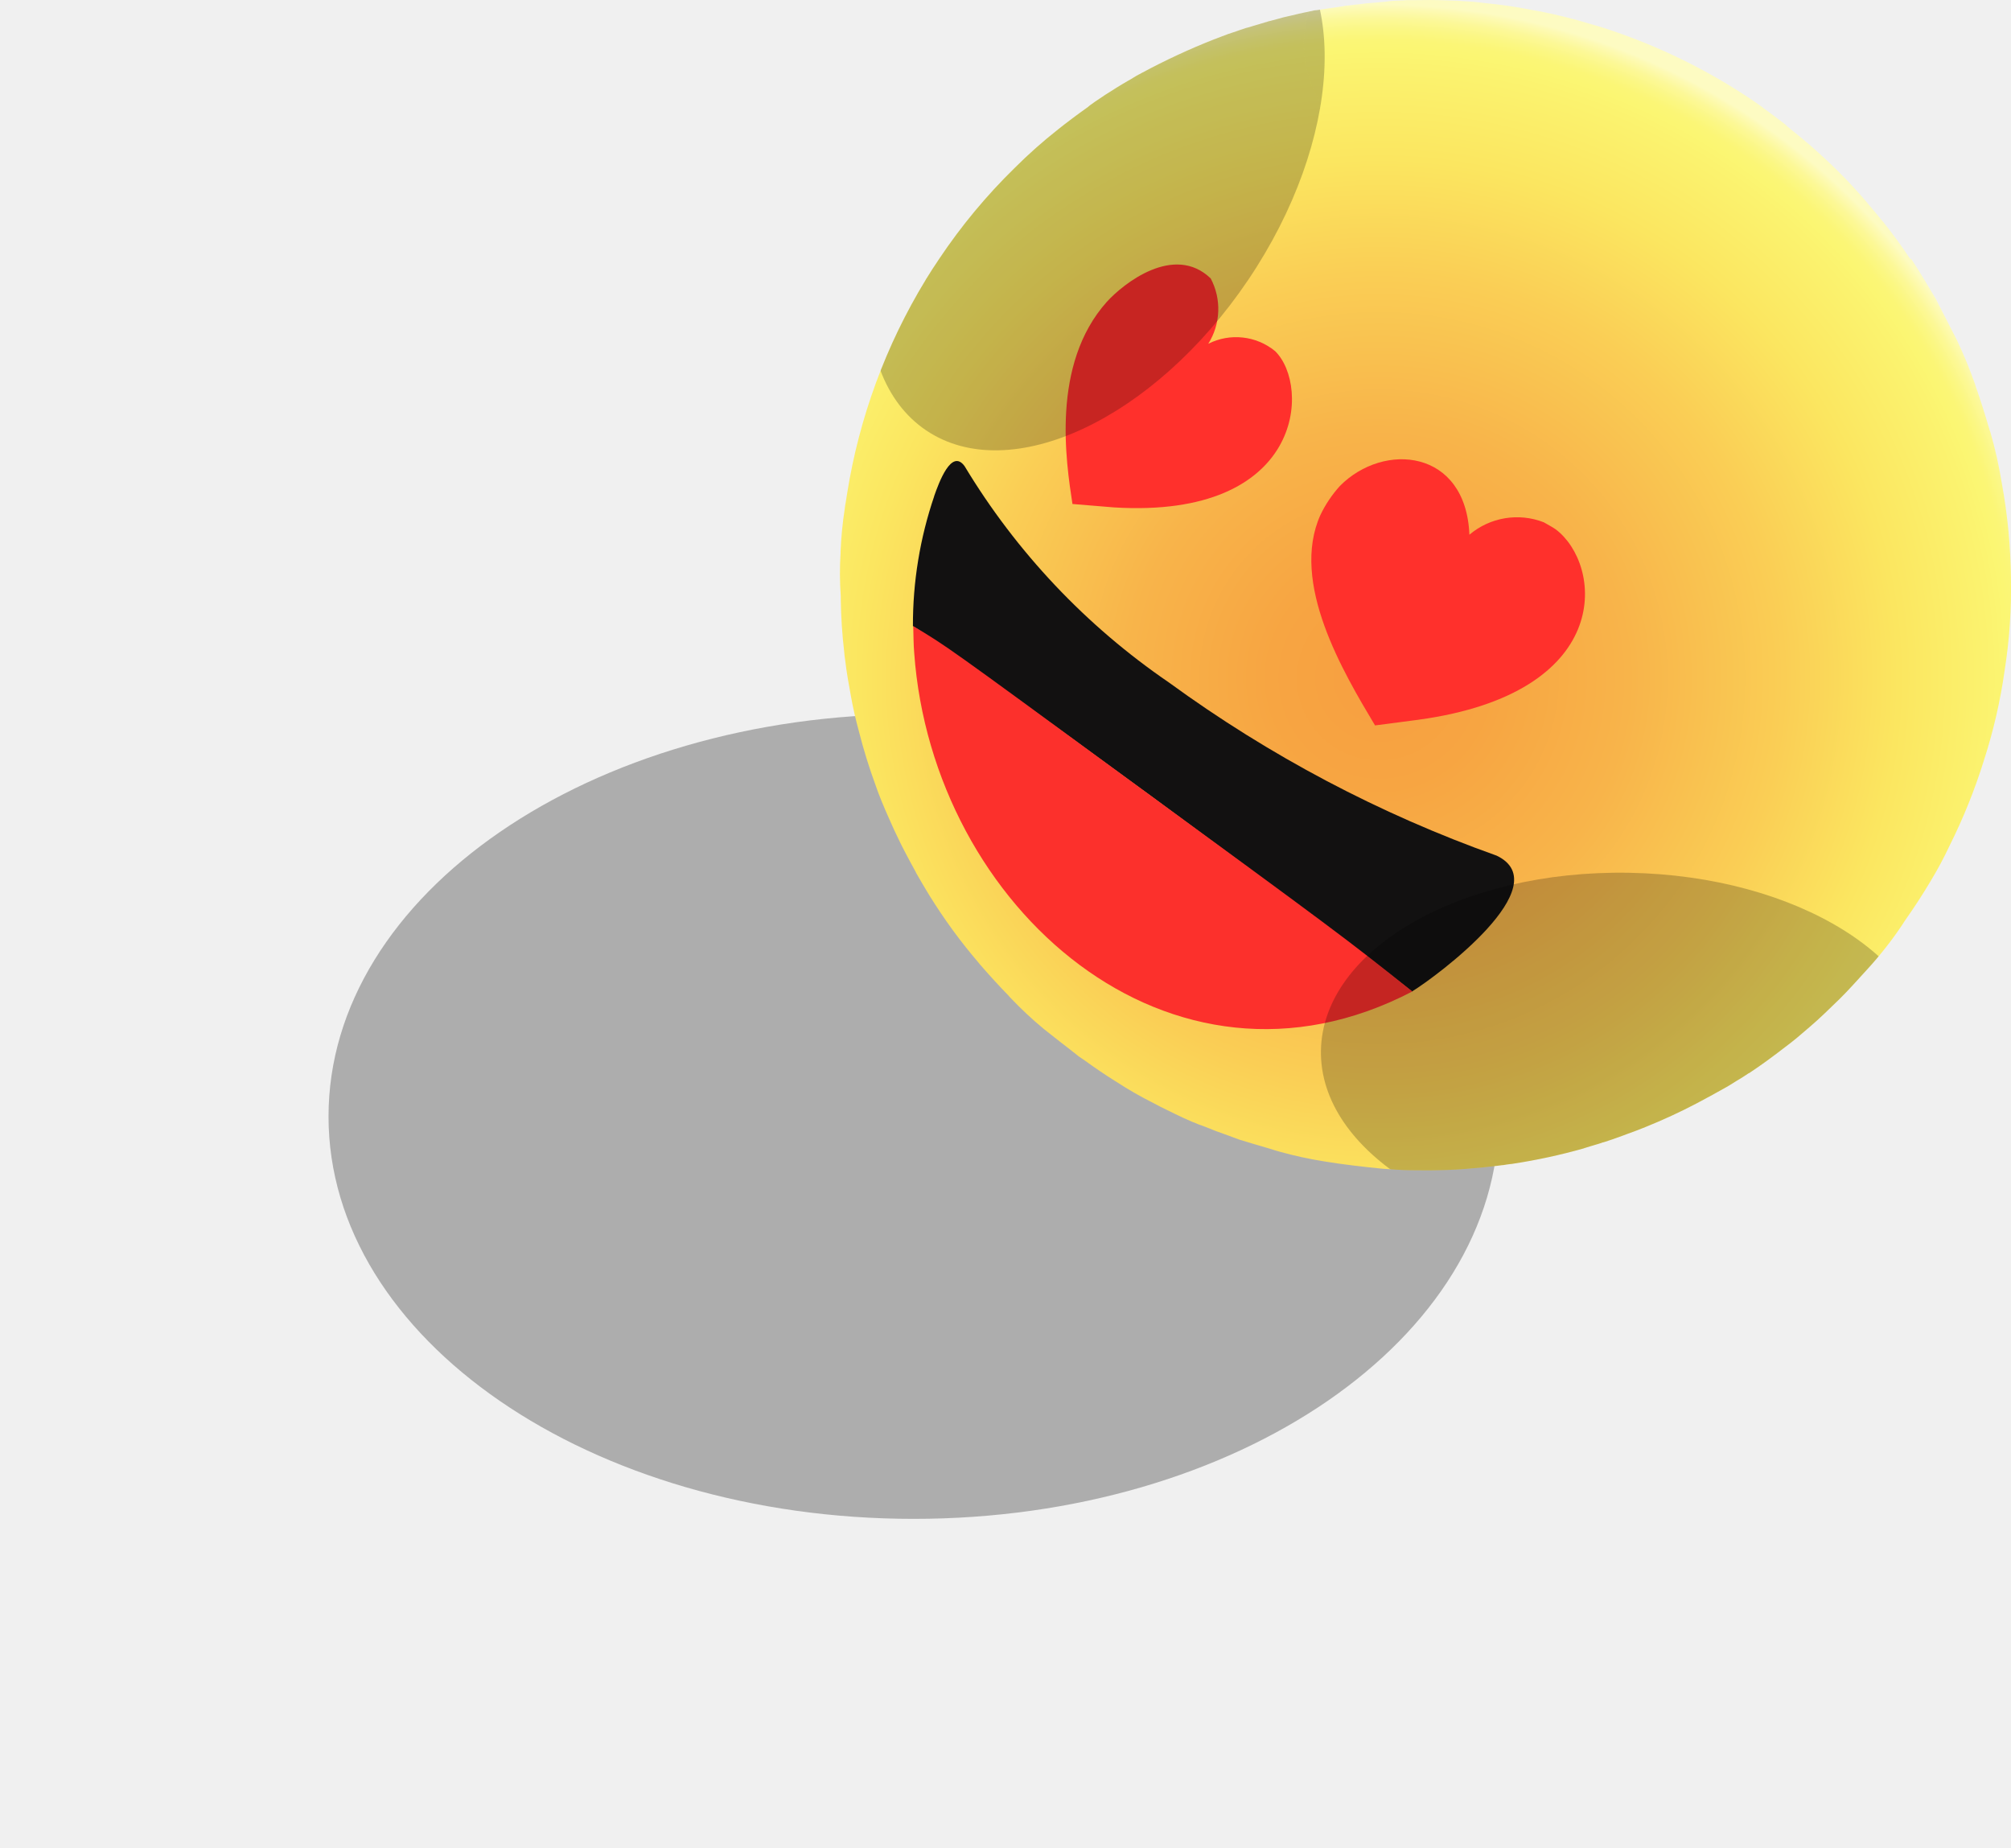
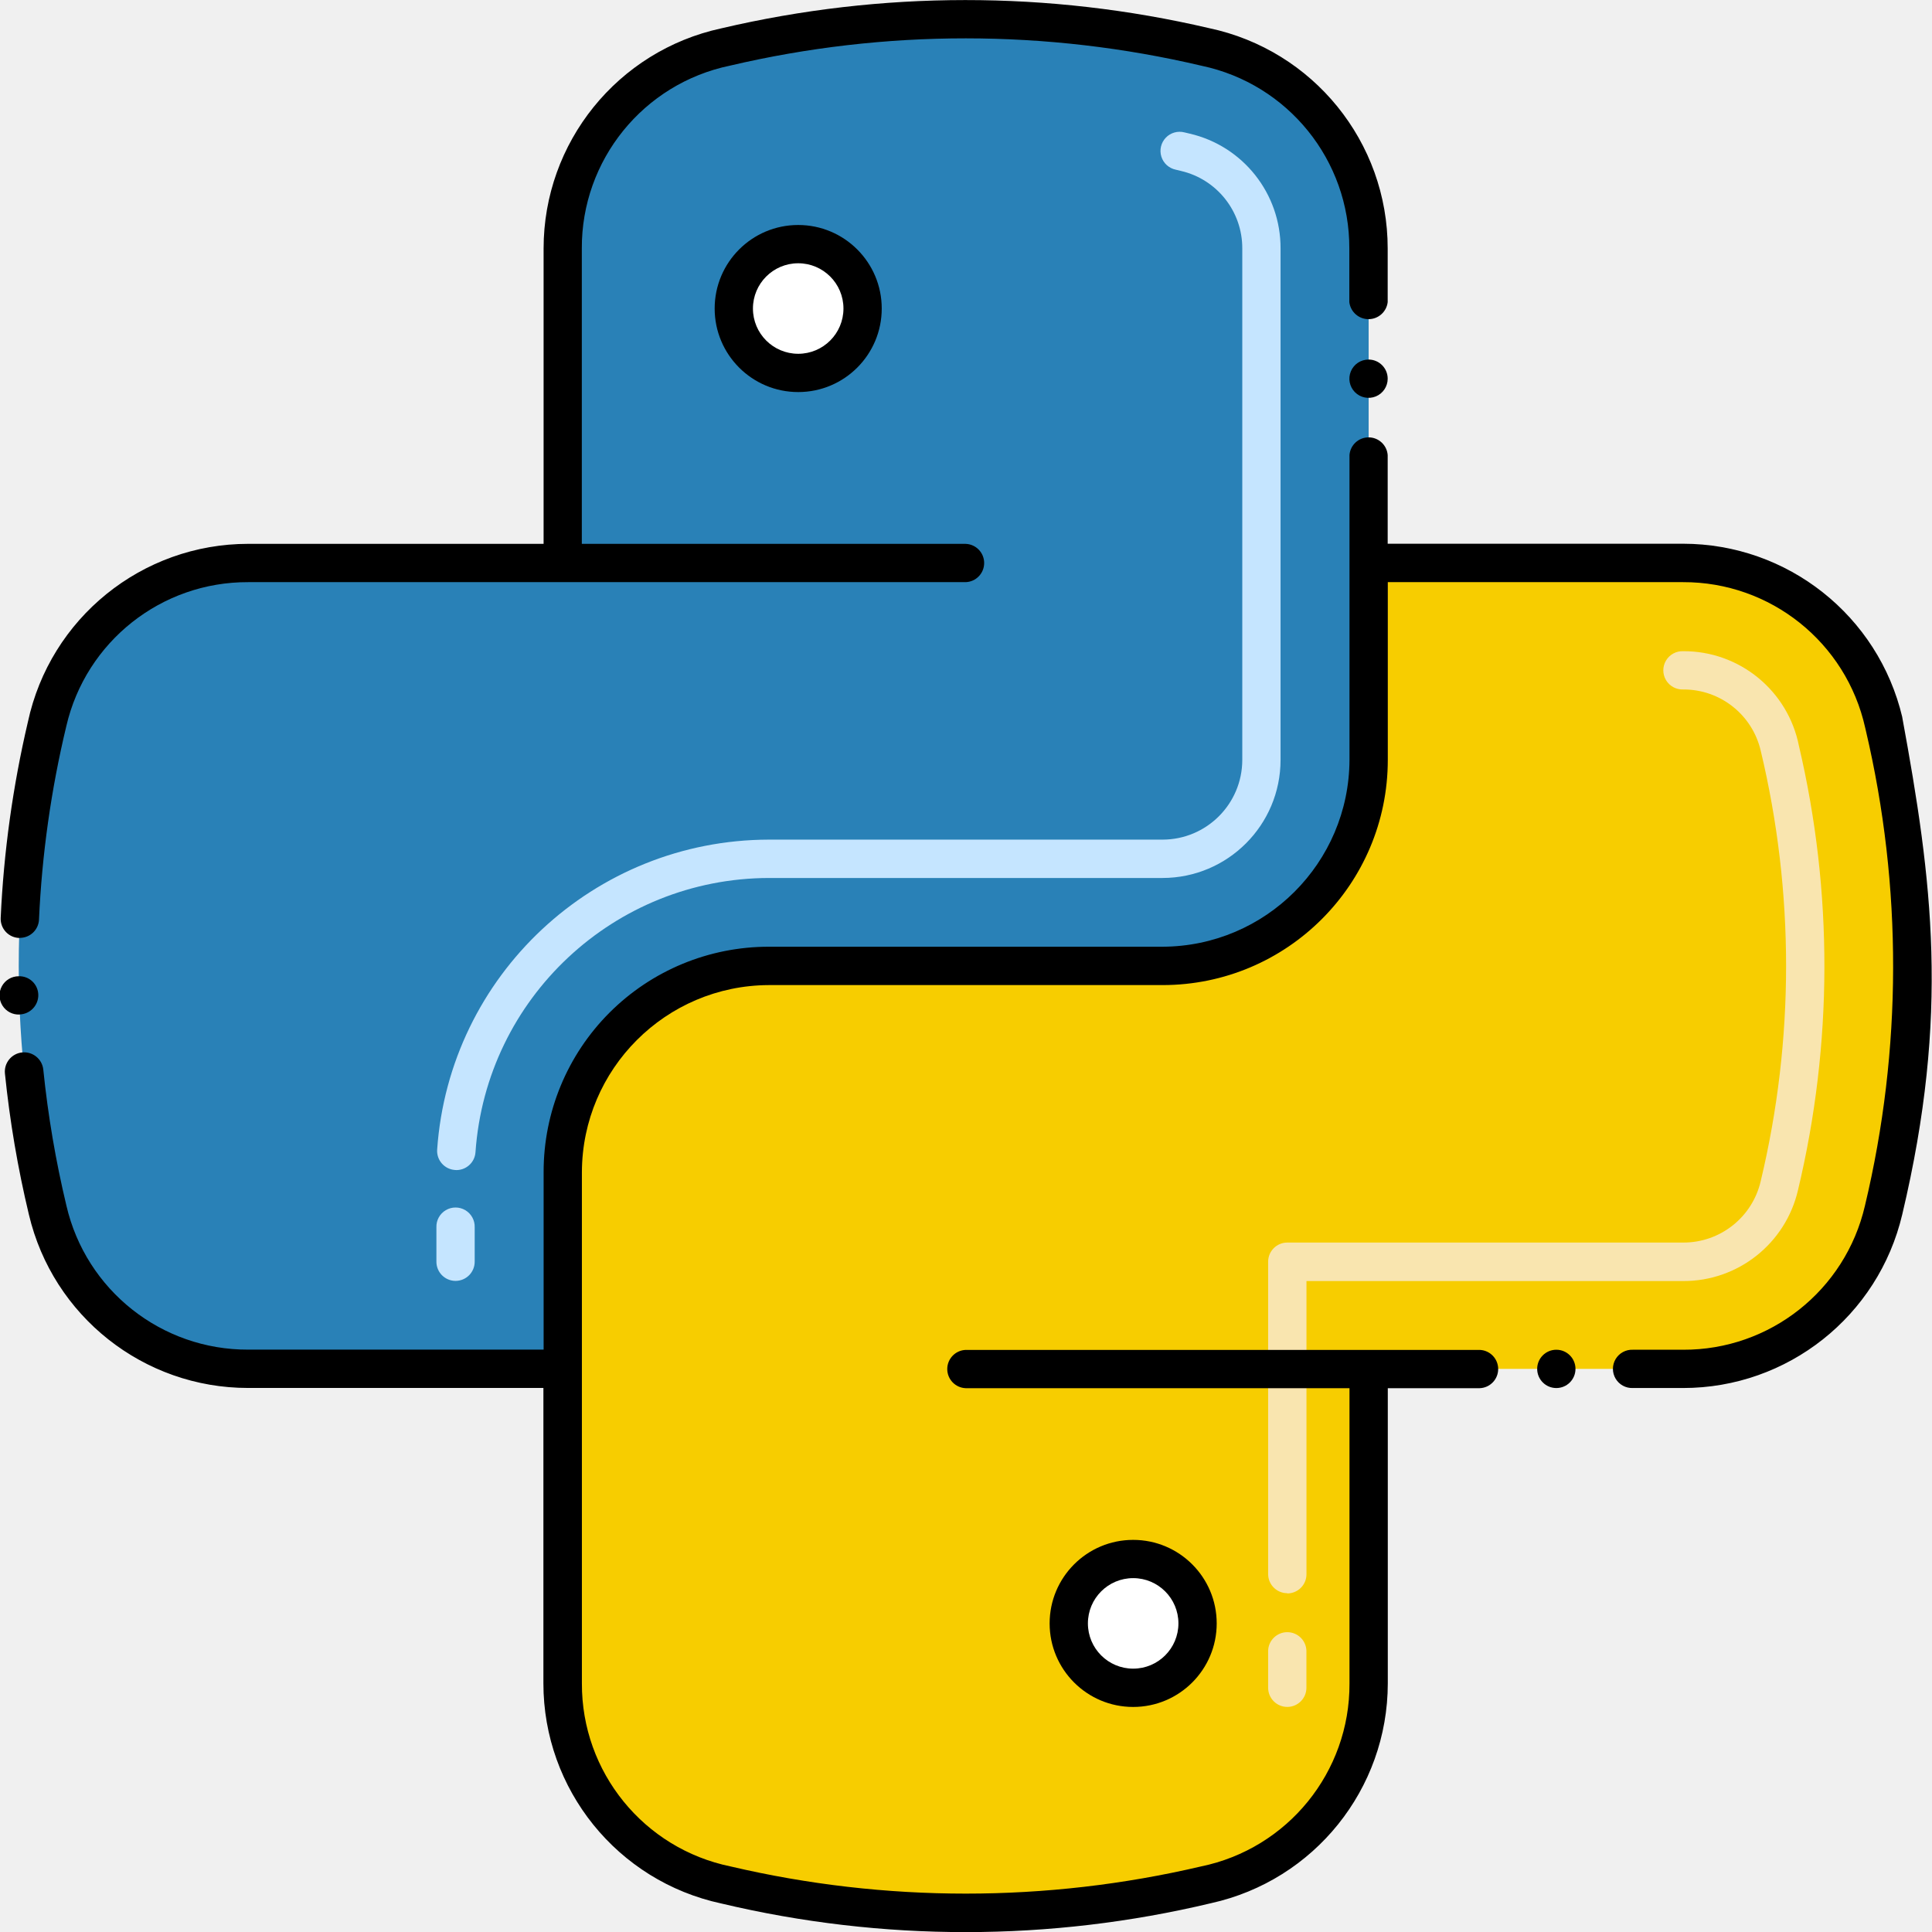
- <svg xmlns="http://www.w3.org/2000/svg" xmlns:xlink="http://www.w3.org/1999/xlink" width="82.478" height="75.758" viewBox="0 0 82.478 75.758">
-   <defs>
-     <radialGradient id="radial-gradient" cx="0.471" cy="0.58" r="0.575" gradientTransform="matrix(-0.999, -0.004, -0.004, 1, 0.933, 0.001)" gradientUnits="objectBoundingBox">
-       <stop offset="0" stop-color="#f79f40" />
-       <stop offset="0.163" stop-color="#f7a542" />
-       <stop offset="0.371" stop-color="#f8b44a" />
-       <stop offset="0.601" stop-color="#face55" />
-       <stop offset="0.771" stop-color="#fbe660" />
-       <stop offset="0.91" stop-color="#fbf36f" />
-       <stop offset="0.932" stop-color="#fbf672" />
-       <stop offset="0.947" stop-color="#fbf676" />
-       <stop offset="0.962" stop-color="#fbf783" />
-       <stop offset="0.978" stop-color="#fcf897" />
-       <stop offset="0.994" stop-color="#fdfab4" />
-       <stop offset="1" stop-color="#fdfbc2" />
-     </radialGradient>
-     <clipPath id="clip-path">
-       <path id="Trazado_116496" data-name="Trazado 116496" d="M52.65,29.84v-.06c0-.11-.03-.77-.15-1.75-.01-.09-.02-.17-.03-.26-.02-.12-.04-.25-.06-.38a23.894,23.894,0,0,0-3.15-8.77c0-.01-.01-.01-.01-.02-.17-.29-.35-.57-.54-.85h0a23.353,23.353,0,0,0-3.06-3.74,20.449,20.449,0,0,0-1.77-1.6c-.39-.32-.78-.62-1.19-.91a.265.265,0,0,1-.06-.05l-.05-.04-.21-.15c-.26-.18-.55-.37-.86-.57h0c-.01-.01-.02-.01-.03-.02-.15-.09-.3-.19-.47-.28-.07-.04-.15-.09-.22-.13s-.12-.07-.19-.11a1.092,1.092,0,0,0-.15-.08,25.413,25.413,0,0,0-2.93-1.4c-.26-.11-.47-.18-.58-.23l-.18-.07-.18-.07c-.01,0-.02-.01-.03-.01l-.04-.01-.3-.1-.04-.01c-.01,0-.03-.01-.04-.01l-.2-.07a2.759,2.759,0,0,0-.27-.08l-.23-.07c-.04-.01-.09-.03-.13-.04-.01,0-.03-.01-.04-.01s-.03-.01-.05-.01a.636.636,0,0,1-.07-.02l-.26-.07-.22-.06c-.07-.02-.14-.03-.21-.05h-.01l-.13-.03-.25-.06-.18-.04a2.049,2.049,0,0,0-.24-.05c-.01,0-.03-.01-.04-.01-.06-.01-.12-.03-.18-.04l-.11-.02-.13-.03h-.02l-.04-.01c-.02,0-.05-.01-.07-.01a1.766,1.766,0,0,1-.2-.04.6.6,0,0,0-.12-.02h0a2.068,2.068,0,0,1-.22-.04l-.19-.03c-.03-.01-.07-.01-.11-.02a.985.985,0,0,0-.17-.02,1,1,0,0,0-.16-.02l-.27-.03-.25-.03c-.03,0-.05-.01-.08-.01h-.02a1.641,1.641,0,0,0-.23-.02l-.34-.03c-.08-.01-.16-.01-.23-.02-.09-.01-.17-.01-.26-.02s-.18-.01-.27-.02A.97.97,0,0,1,29.76,7h-.37c-.48-.01-.96-.01-1.45,0-.11,0-.21,0-.31.01s-.22.01-.32.02c-.07,0-.13.01-.19.01-.16.01-.31.02-.46.04-.05,0-.11.01-.16.01-.22.02-.43.04-.64.07-.1.01-.2.02-.3.04h-.01c-.02,0-.04.01-.06.01q-.24.03-.45.06c-.11.02-.23.04-.34.05-.26.04-.47.08-.61.11-.7.14-1.38.3-2.06.5-.41.11-.77.22-1.21.38a24.021,24.021,0,0,0-5.31,2.61h0c-.17.11-.33.22-.49.33a.265.265,0,0,0-.06.05c-.28.2-.56.4-.84.61a.423.423,0,0,1-.07.05l-.02.02-.02.02c-.01.01-.02.02-.03.02s-.02.01-.03.02c-.08.06-.15.12-.23.18-.15.12-.3.24-.44.36-.08.07-.16.13-.24.2-.16.14-.32.27-.46.4l-.02.02-.02.02c-.03.03-.07.06-.1.09-.75.69-1.21,1.19-1.24,1.22-.23.25-.46.51-.69.77-.16.19-.33.38-.5.59-.01.01-.02.03-.04.04l-.03.03c-.34.42-.69.89-1.08,1.46l-.01.01-.01.01c-.01.01-.01.02-.02.02-.18.26-.36.55-.54.86-.16.26-.32.52-.46.75l-.46.88c-.15.29-.29.56-.42.82a16.758,16.758,0,0,0-.76,1.82h0v.01c-.22.6-.42,1.23-.6,1.84l-.01.02a.037.037,0,0,1-.01.03,17.968,17.968,0,0,0-.5,2.13,23.506,23.506,0,0,0-.17,7.66,22.794,22.794,0,0,0,.82,3.68,23.944,23.944,0,0,0,1.38,3.51,15.311,15.311,0,0,0,.75,1.42c.32.56.68,1.11,1.06,1.66.04.07.09.13.13.2a16,16,0,0,0,1.39,1.8c.34.37.78.88,1.14,1.24s.83.82,1.22,1.15h0c.42.37.6.53.99.83q.72.585,1.47,1.08h.01c.16.11.32.22.49.32.19.12.38.24.55.34.09.05.22.13.36.21a.573.573,0,0,1,.07.04c.15.09.33.18.52.29.04.02.09.05.13.07a22.789,22.789,0,0,0,2.12,1c.18.07.42.17.7.28l.24.09.42.15.3.1.11.03c.01,0,.01,0,.02.01l.16.05a2.759,2.759,0,0,0,.27.08l.26.08c.01,0,.02,0,.02.01a22.1,22.1,0,0,0,2.96.66l.09.01c.08.01.17.03.27.04h.03l.23.03.53.06c.24.03.56.05.79.07s.49.03.74.04h.02c.13.01.25.01.37.01.33.01.77,0,1.1.01s.79-.03,1.13-.05c.72-.06,1.68-.17,2.39-.28a18.747,18.747,0,0,0,1.84-.38c.14-.04.28-.08.43-.12.43-.12.87-.25,1.24-.36l.43-.16c.35-.12.69-.25,1.03-.38l.17-.06c.4-.15.89-.38,1.32-.59.19-.09.37-.18.55-.28a15.71,15.71,0,0,0,1.56-.88c.02-.01.03-.02.05-.03.41-.26.82-.52,1.22-.81.09-.06.18-.12.26-.17l.44-.34c.12-.09.23-.18.35-.27l.66-.52a14.289,14.289,0,0,0,1.37-1.26l.03-.03.07-.07c.35-.35.74-.77,1.2-1.29a.138.138,0,0,0,.03-.04h0a20.958,20.958,0,0,0,2.02-2.71c.01-.01.01-.02.02-.03.19-.3.38-.61.57-.95v-.01h0c.08-.14.16-.29.24-.44.11-.2.22-.41.31-.59l.09-.18c.16-.32.31-.65.47-.99.21-.47.41-.94.56-1.36h0c.26-.7.5-1.44.71-2.23.13-.48.25-.96.33-1.41.1-.48.18-.98.25-1.5.02-.12.03-.23.05-.34.08-.69.14-1.41.16-2.14v-.13C52.68,31.04,52.68,30.45,52.65,29.84Z" transform="translate(-4.654 -6.992)" />
-     </clipPath>
-     <linearGradient id="linear-gradient" x1="-0.166" y1="-323.933" x2="-1.166" y2="-323.933" gradientUnits="objectBoundingBox">
-       <stop offset="0" stop-color="#19b79c" />
-       <stop offset="0.405" stop-color="#1dbb9e" />
-       <stop offset="0.825" stop-color="#2ac8a3" />
-       <stop offset="0.997" stop-color="#31cfa6" />
-     </linearGradient>
-     <linearGradient id="linear-gradient-2" x1="-2.106" y1="-363.238" x2="-3.08" y2="-363.238" xlink:href="#linear-gradient" />
-     <clipPath id="clip-path-2">
-       <path id="Trazado_116504" data-name="Trazado 116504" d="M4.652,29.65v-.06a15.757,15.757,0,0,1,.17-1.74,2.335,2.335,0,0,1,.04-.26c.02-.12.04-.25.06-.38a24.088,24.088,0,0,1,3.22-8.75c0-.01.01-.01.01-.02.18-.29.36-.57.55-.85h0a23.39,23.39,0,0,1,3.09-3.72,20.134,20.134,0,0,1,1.78-1.58q.585-.465,1.2-.9a.265.265,0,0,0,.06-.05l.05-.04.21-.15c.26-.18.55-.37.86-.56h0c.01-.01.02-.01.03-.02.15-.09.31-.19.47-.28a2.53,2.53,0,0,0,.22-.13c.06-.04.12-.07.19-.11.05-.03.1-.05.15-.08a27.308,27.308,0,0,1,2.95-1.37c.26-.1.47-.18.58-.22l.18-.06.18-.06c.01,0,.02-.01.03-.01l.05-.02.3-.1.04-.01c.01,0,.03-.01.04-.01l.2-.06c.08-.02.19-.06.27-.08l.23-.07a.647.647,0,0,0,.13-.04c.01,0,.03-.01.04-.01s.03-.01.05-.01a.637.637,0,0,0,.07-.02l.26-.07.22-.06c.07-.02.14-.03.21-.05h.01l.13-.03c.08-.02.18-.04.25-.06l.18-.04c.08-.02.16-.03.24-.05.01,0,.03-.01.04-.01a1.163,1.163,0,0,0,.18-.04l.11-.01.13-.02h.02l.04-.01c.02,0,.05-.01.07-.01l.2-.03c.04-.01.09-.01.13-.02h0l.22-.03.19-.03a.516.516,0,0,0,.11-.02.985.985,0,0,1,.17-.02c.06-.01.11-.01.16-.02l.27-.03.25-.03c.03,0,.05-.01.08-.01h.02c.07-.01.15-.01.23-.02l.34-.03c.08-.01.16-.01.23-.02a1.569,1.569,0,0,1,.24-.03,2.437,2.437,0,0,1,.27-.01.86.86,0,0,1,.16-.01l.15-.01h.24c.49-.01.97-.01,1.45.01.11,0,.21.01.31.01s.22.01.32.02c.07,0,.13.01.19.01.16.01.31.02.46.04.05.01.11.01.16.02.22.02.43.05.64.07.1.01.2.03.3.04h.01c.02,0,.04.01.06.01.16.02.31.05.45.07l.34.06c.26.05.47.09.6.11.69.14,1.38.31,2.06.52.41.11.76.23,1.21.39a24.178,24.178,0,0,1,5.28,2.65h0c.16.11.33.22.49.34a.265.265,0,0,1,.06.05c.28.2.56.41.83.62a.424.424,0,0,0,.07.05l.02.02.02.02.03.03c.01.01.02.01.02.02.08.06.15.12.22.18.15.12.3.24.44.36.08.07.16.14.24.2.16.14.31.28.46.41l.02.02.02.02c.03.03.07.06.1.09.75.69,1.2,1.2,1.23,1.23.23.25.46.51.68.78.16.19.32.38.49.59.01.01.02.03.04.04l.02.03c.33.42.69.89,1.07,1.47l.04.01.01.01c.01.01.01.02.02.02.17.26.36.56.54.86.16.26.31.53.45.75l.45.88c.15.29.29.56.42.82a18.431,18.431,0,0,1,.75,1.83h0v.01c.21.6.41,1.23.59,1.85l.01.02a.037.037,0,0,0,.01.03,17.59,17.59,0,0,1,.48,2.14,22.71,22.71,0,0,1,.37,3.87,21.465,21.465,0,0,1-.26,3.8,21.96,21.96,0,0,1-.85,3.68,23.286,23.286,0,0,1-1.41,3.5,15.244,15.244,0,0,1-.76,1.42c-.33.56-.69,1.11-1.07,1.65-.04.07-.09.13-.13.2a15.2,15.2,0,0,1-1.41,1.79c-.34.37-.79.88-1.15,1.23s-.84.82-1.22,1.14h0c-.43.37-.6.52-1,.82-.49.38-.98.74-1.48,1.07H41.9c-.16.11-.32.21-.49.31-.19.12-.38.24-.55.33-.09.05-.22.12-.36.2a.574.574,0,0,0-.07.04c-.15.08-.33.18-.52.28-.04.02-.09.05-.13.07a23.108,23.108,0,0,1-2.12.98c-.18.07-.42.17-.71.27l-.24.09-.42.15-.3.1-.11.03c-.01,0-.01,0-.02.01l-.16.05c-.08.02-.19.06-.27.08l-.26.08c-.01,0-.02,0-.02.01a23.962,23.962,0,0,1-2.96.64l-.09.01c-.08.01-.17.02-.27.04H31.8l-.23.03-.53.06c-.24.02-.56.05-.79.07s-.49.03-.74.04h-.02c-.13,0-.25.01-.37.01-.33.01-.77,0-1.1,0s-.79-.04-1.13-.06c-.72-.07-1.68-.18-2.39-.3a16.281,16.281,0,0,1-1.84-.4c-.14-.04-.28-.08-.43-.13-.43-.12-.87-.26-1.24-.37l-.43-.16c-.35-.12-.69-.25-1.03-.39l-.17-.06c-.4-.15-.88-.38-1.32-.6-.19-.09-.37-.18-.55-.28a15.612,15.612,0,0,1-1.55-.89.219.219,0,0,0-.05-.03c-.41-.26-.81-.53-1.21-.82-.09-.06-.17-.12-.25-.17L14,49.97c-.12-.09-.23-.18-.35-.27l-.66-.52a15.233,15.233,0,0,1-1.36-1.27l-.03-.03-.06-.07c-.34-.35-.74-.78-1.19-1.3a.138.138,0,0,1-.03-.04h0a21.889,21.889,0,0,1-2-2.73c-.01-.01-.01-.02-.02-.03-.18-.3-.37-.61-.56-.95v-.01h0c-.08-.14-.16-.29-.24-.44-.11-.21-.22-.41-.31-.59l-.09-.18c-.16-.32-.31-.65-.46-.99-.21-.47-.41-.95-.55-1.36h0a22.441,22.441,0,0,1-.69-2.23c-.13-.48-.24-.96-.32-1.41-.09-.49-.18-.98-.24-1.5-.02-.12-.03-.23-.04-.34a21.166,21.166,0,0,1-.14-2.14v-.13A13.347,13.347,0,0,1,4.652,29.65Z" transform="translate(-4.627 -6.983)" fill="url(#radial-gradient)" />
-     </clipPath>
-   </defs>
-   <g id="Grupo_157926" data-name="Grupo 157926" transform="translate(13.474)">
-     <ellipse id="Elipse_4737" data-name="Elipse 4737" cx="24" cy="16.5" rx="24" ry="16.5" transform="translate(0 29.284)" fill="#0b0b0b" opacity="0.292" style="mix-blend-mode: multiply;isolation: isolate" />
-     <path id="Trazado_116493" data-name="Trazado 116493" d="M4.652,29.65v-.06a15.757,15.757,0,0,1,.17-1.74,2.335,2.335,0,0,1,.04-.26c.02-.12.04-.25.06-.38a24.088,24.088,0,0,1,3.22-8.75c0-.01.01-.01.01-.02.18-.29.36-.57.55-.85h0a23.39,23.39,0,0,1,3.09-3.72,20.134,20.134,0,0,1,1.78-1.58q.585-.465,1.2-.9a.265.265,0,0,0,.06-.05l.05-.04.21-.15c.26-.18.55-.37.86-.56h0c.01-.01.02-.01.03-.02.15-.09.31-.19.47-.28a2.53,2.53,0,0,0,.22-.13c.06-.04.12-.07.19-.11.05-.03.1-.05.15-.08a27.308,27.308,0,0,1,2.95-1.37c.26-.1.47-.18.58-.22l.18-.06.18-.06c.01,0,.02-.01.03-.01l.05-.02.3-.1.04-.01c.01,0,.03-.01.04-.01l.2-.06c.08-.02.19-.06.27-.08l.23-.07a.647.647,0,0,0,.13-.04c.01,0,.03-.01.04-.01s.03-.01.05-.01a.637.637,0,0,0,.07-.02l.26-.07.22-.06c.07-.02.14-.03.21-.05h.01l.13-.03c.08-.02.18-.04.25-.06l.18-.04c.08-.02.16-.03.24-.05.01,0,.03-.01.04-.01a1.163,1.163,0,0,0,.18-.04l.11-.01.13-.02h.02l.04-.01c.02,0,.05-.01.07-.01l.2-.03c.04-.01.09-.01.13-.02h0l.22-.03.19-.03a.516.516,0,0,0,.11-.02.985.985,0,0,1,.17-.02c.06-.01.11-.01.16-.02l.27-.03.25-.03c.03,0,.05-.01.08-.01h.02c.07-.01.15-.01.23-.02l.34-.03c.08-.01.16-.01.23-.02a1.569,1.569,0,0,1,.24-.03,2.437,2.437,0,0,1,.27-.01.86.86,0,0,1,.16-.01l.15-.01h.24c.49-.01.97-.01,1.45.01.11,0,.21.01.31.01s.22.01.32.02c.07,0,.13.01.19.01.16.01.31.02.46.04.05.01.11.01.16.02.22.02.43.05.64.07.1.01.2.03.3.04h.01c.02,0,.04.01.06.01.16.02.31.05.45.07l.34.06c.26.05.47.09.6.11.69.14,1.38.31,2.06.52.41.11.76.23,1.21.39a24.178,24.178,0,0,1,5.28,2.65h0c.16.11.33.22.49.34a.265.265,0,0,1,.06.05c.28.2.56.41.83.62a.424.424,0,0,0,.07.05l.02.02.02.02.03.03c.01.01.02.01.02.02.08.06.15.12.22.18.15.12.3.24.44.36.08.07.16.14.24.2.16.14.31.28.46.41l.02.02.02.02c.03.03.07.06.1.09.75.69,1.2,1.2,1.23,1.23.23.25.46.51.68.78.16.19.32.38.49.59.01.01.02.03.04.04l.02.03c.33.42.69.89,1.07,1.47l.04.01.01.01c.01.01.01.02.02.02.17.26.36.56.54.86.16.26.31.53.45.75l.45.88c.15.29.29.56.42.82a18.431,18.431,0,0,1,.75,1.83h0v.01c.21.6.41,1.23.59,1.85l.01.02a.037.037,0,0,0,.01.03,17.59,17.59,0,0,1,.48,2.14,22.71,22.71,0,0,1,.37,3.87,21.465,21.465,0,0,1-.26,3.8,21.96,21.96,0,0,1-.85,3.68,23.286,23.286,0,0,1-1.41,3.5,15.244,15.244,0,0,1-.76,1.42c-.33.56-.69,1.11-1.07,1.65-.04.07-.09.13-.13.2a15.2,15.2,0,0,1-1.41,1.79c-.34.37-.79.88-1.15,1.23s-.84.82-1.22,1.14h0c-.43.37-.6.52-1,.82-.49.38-.98.74-1.48,1.07H41.9c-.16.11-.32.21-.49.31-.19.12-.38.24-.55.33-.09.05-.22.12-.36.2a.574.574,0,0,0-.07.04c-.15.08-.33.18-.52.28-.04.02-.09.05-.13.07a23.108,23.108,0,0,1-2.12.98c-.18.07-.42.17-.71.27l-.24.09-.42.15-.3.1-.11.03c-.01,0-.01,0-.02.01l-.16.05c-.08.02-.19.06-.27.08l-.26.08c-.01,0-.02,0-.02.01a23.962,23.962,0,0,1-2.96.64l-.09.01c-.08.01-.17.02-.27.04H31.8l-.23.03-.53.06c-.24.02-.56.05-.79.07s-.49.03-.74.04h-.02c-.13,0-.25.01-.37.01-.33.01-.77,0-1.1,0s-.79-.04-1.13-.06c-.72-.07-1.68-.18-2.39-.3a16.281,16.281,0,0,1-1.84-.4c-.14-.04-.28-.08-.43-.13-.43-.12-.87-.26-1.24-.37l-.43-.16c-.35-.12-.69-.25-1.03-.39l-.17-.06c-.4-.15-.88-.38-1.32-.6-.19-.09-.37-.18-.55-.28a15.612,15.612,0,0,1-1.55-.89.219.219,0,0,0-.05-.03c-.41-.26-.81-.53-1.21-.82-.09-.06-.17-.12-.25-.17L14,49.97c-.12-.09-.23-.18-.35-.27l-.66-.52a15.233,15.233,0,0,1-1.36-1.27l-.03-.03-.06-.07c-.34-.35-.74-.78-1.19-1.3a.138.138,0,0,1-.03-.04h0a21.889,21.889,0,0,1-2-2.73c-.01-.01-.01-.02-.02-.03-.18-.3-.37-.61-.56-.95v-.01h0c-.08-.14-.16-.29-.24-.44-.11-.21-.22-.41-.31-.59l-.09-.18c-.16-.32-.31-.65-.46-.99-.21-.47-.41-.95-.55-1.36h0a22.441,22.441,0,0,1-.69-2.23c-.13-.48-.24-.96-.32-1.41-.09-.49-.18-.98-.24-1.5-.02-.12-.03-.23-.04-.34a21.166,21.166,0,0,1-.14-2.14v-.13A13.347,13.347,0,0,1,4.652,29.65Z" transform="translate(16.349 -6.983)" fill="url(#radial-gradient)" />
-     <g id="Grupo_86225" data-name="Grupo 86225" transform="translate(20.955 0.009)" clip-path="url(#clip-path)">
-       <path id="Trazado_116494" data-name="Trazado 116494" d="M50.67,21.64a4.37,4.37,0,0,1,.18-.46C50.8,21.33,50.74,21.48,50.67,21.64Z" transform="translate(-48.844 -6.992)" fill="url(#linear-gradient)" />
-       <path id="Trazado_116495" data-name="Trazado 116495" d="M4.7,34.92c.03-.14.05-.28.08-.41C4.75,34.65,4.73,34.79,4.7,34.92Z" transform="translate(43.196 -6.992)" fill="url(#linear-gradient-2)" />
-     </g>
-     <path id="Trazado_116497" data-name="Trazado 116497" d="M25.873,27.33A16.375,16.375,0,0,0,25,32.66c2.26,1.39,16.97,12.2,20.47,14.98,1.03-.63,6.02-4.35,3.47-5.57a52.925,52.925,0,0,1-13.44-7.1,28.664,28.664,0,0,1-8.38-8.87c-.54-.75-1.06.69-1.25,1.23" transform="translate(-1.032 -6.983)" fill="#121111" />
-     <path id="Trazado_116499" data-name="Trazado 116499" d="M29.22,33.76c.75,10.43,10.52,19.05,20.43,13.88-2.65-2.12-3.33-2.62-11.66-8.71-7.45-5.46-7.45-5.46-8.81-6.27.01.33.01.77.04,1.1" transform="translate(-5.199 -6.983)" fill="#fc302c" />
-     <g id="Grupo_86231" data-name="Grupo 86231" transform="translate(40.307 18.833)">
-       <path id="Trazado_116501" data-name="Trazado 116501" d="M22.473,28.1c-1.25,2.78.93,6.44,2.24,8.63.65-.09,1.52-.19,2.17-.29,7.67-1.22,7.14-6.32,5.24-7.75-.14-.1-.34-.2-.49-.29a3.024,3.024,0,0,0-3.05.51c-.14-3.51-3.51-3.82-5.31-2a4.969,4.969,0,0,0-.8,1.19" transform="translate(-22.099 -25.816)" fill="#ff302c" />
-     </g>
-     <g id="Grupo_86232" data-name="Grupo 86232" transform="translate(30.232 10.846)">
-       <path id="Trazado_116503" data-name="Trazado 116503" d="M35.806,19.36c-2.3,2.57-1.67,6.58-1.41,8.29.51.04,1.19.1,1.7.14,7.78.48,8.08-4.98,6.61-6.41a2.529,2.529,0,0,0-2.74-.3,2.679,2.679,0,0,0,.1-2.68c-1.5-1.44-3.58.21-4.26.96" transform="translate(-34.117 -17.829)" fill="#ff302c" />
-     </g>
-     <g id="Enmascarar_grupo_59" data-name="Enmascarar grupo 59" transform="translate(20.976 0)" clip-path="url(#clip-path-2)">
-       <g id="Grupo_86233" data-name="Grupo 86233" transform="translate(-2.683 -7.272)" opacity="0.561" style="mix-blend-mode: multiply;isolation: isolate">
-         <g id="Grupo_86230" data-name="Grupo 86230" transform="translate(0)">
-           <ellipse id="Elipse_4734" data-name="Elipse 4734" cx="12.5" cy="7.5" rx="12.5" ry="7.5" transform="translate(21.707 1.557)" fill="#fff" opacity="0.743" />
-           <ellipse id="Elipse_4735" data-name="Elipse 4735" cx="12.5" cy="7.5" rx="12.5" ry="7.5" transform="translate(26.415 8.388) rotate(124)" opacity="0.387" />
-           <ellipse id="Elipse_4736" data-name="Elipse 4736" cx="12.5" cy="7.5" rx="12.5" ry="7.5" transform="matrix(-1, -0.017, 0.017, -1, 47.282, 58.274)" opacity="0.387" />
-         </g>
-       </g>
-     </g>
+ <svg xmlns="http://www.w3.org/2000/svg" width="70" height="70.009" viewBox="0 0 70 70.009">
+   <g id="python" transform="translate(-1.853 -1.836)">
+     <path id="Trazado_801223" data-name="Trazado 801223" d="M123.254,81.274a37.917,37.917,0,0,1-.036,17.54,7.461,7.461,0,0,1-7.268,5.756h-11.4v11.4a7.463,7.463,0,0,1-5.917,7.306,37.91,37.91,0,0,1-17.359,0,7.465,7.465,0,0,1-5.926-7.307V97.435a7.467,7.467,0,0,1,7.467-7.467H97.086a7.467,7.467,0,0,0,7.467-7.466V75.368h11.4a7.461,7.461,0,0,1,7.3,5.906Z" transform="translate(-53.106 -53.13)" fill="#f7cd00" />
+     <path id="Trazado_801224" data-name="Trazado 801224" d="M53.22,12.641V31.172a7.467,7.467,0,0,1-7.467,7.467H31.485A7.467,7.467,0,0,0,24.018,46.1v7.134h-11.4a7.461,7.461,0,0,1-7.267-5.751,37.926,37.926,0,0,1,0-17.7,7.461,7.461,0,0,1,7.267-5.751h11.4V12.64a7.464,7.464,0,0,1,5.906-7.3,37.913,37.913,0,0,1,17.353-.008,7.467,7.467,0,0,1,5.942,7.312Z" transform="translate(-1.772 -1.799)" fill="#2981b7" />
+     <circle id="Elipse_8473" data-name="Elipse 8473" cx="2.333" cy="2.333" r="2.333" transform="translate(27.735 11.746) rotate(-22.514)" fill="#fff" />
+     <circle id="Elipse_8474" data-name="Elipse 8474" cx="2.333" cy="2.333" r="2.333" transform="translate(40.582 58.329)" fill="#fff" />
+     <path id="Trazado_801225" data-name="Trazado 801225" d="M168.169,125.128a.694.694,0,0,1-.694-.694v-1.347a.694.694,0,0,1,1.387,0v1.347A.694.694,0,0,1,168.169,125.128Zm0-4.121a.694.694,0,0,1-.694-.694V108.995a.694.694,0,0,1,.694-.694h14.344a2.873,2.873,0,0,0,2.811-2.225,33.54,33.54,0,0,0,0-15.6,2.869,2.869,0,0,0-2.809-2.217.694.694,0,1,1,0-1.387,4.255,4.255,0,0,1,4.194,3.432,34.925,34.925,0,0,1-.033,16.092,4.254,4.254,0,0,1-4.162,3.3H168.864v10.625a.694.694,0,0,1-.7.694Z" transform="translate(-119.669 -61.439)" fill="#f9e5af" />
+     <path id="Trazado_801226" data-name="Trazado 801226" d="M59.545,60.7A.694.694,0,0,1,58.851,60V58.761a.694.694,0,1,1,1.387,0V60A.694.694,0,0,1,59.545,60.7Zm-.021-4.019a.694.694,0,0,1-.646-.738A12.072,12.072,0,0,1,70.9,44.71H85.164a2.892,2.892,0,0,0,2.889-2.889V23.29a2.872,2.872,0,0,0-2.223-2.811l-.186-.045a.694.694,0,1,1,.316-1.351l.186.044a4.254,4.254,0,0,1,3.294,4.162V41.82A4.281,4.281,0,0,1,85.164,46.1H70.9a10.682,10.682,0,0,0-10.633,9.937.694.694,0,0,1-.738.646Z" transform="translate(-41.184 -12.449)" fill="#c5e5ff" />
+     <path id="Trazado_801227" data-name="Trazado 801227" d="M71.254,69.089A8.167,8.167,0,0,0,63.313,62.8H52.606v-3.21a.694.694,0,0,0-1.384-.006.01.01,0,0,0,0,.006v11.04a6.8,6.8,0,0,1-6.773,6.773H30.18a8.154,8.154,0,0,0-8.16,8.16v6.44h-10.7a6.737,6.737,0,0,1-6.592-5.216,37.552,37.552,0,0,1-.838-4.93A.694.694,0,0,0,2.5,82a38.9,38.9,0,0,0,.868,5.108,8.159,8.159,0,0,0,7.944,6.284h10.7v10.7a8.16,8.16,0,0,0,6.443,7.98,38.287,38.287,0,0,0,17.754-.011A8.165,8.165,0,0,0,52.61,104.1v-10.7h3.332a.694.694,0,0,0,0-1.387H37.314a.694.694,0,0,0,0,1.387H51.222v10.7a6.74,6.74,0,0,1-5.383,6.631,37.374,37.374,0,0,1-17.041,0,6.744,6.744,0,0,1-5.391-6.634V85.566a6.8,6.8,0,0,1,6.773-6.773h14.27a8.163,8.163,0,0,0,8.16-8.16V64.192h10.7a6.739,6.739,0,0,1,6.6,5.28.934.934,0,0,1,.022.094A37.371,37.371,0,0,1,69.9,86.788a6.736,6.736,0,0,1-6.592,5.219h-1.82a.694.694,0,1,0,0,1.387h1.82a8.157,8.157,0,0,0,7.944-6.29c1.726-7.269,1.084-12.115,0-18.015Z" transform="translate(-0.468 -41.261)" />
+     <circle id="Elipse_8475" data-name="Elipse 8475" cx="0.694" cy="0.694" r="0.694" transform="translate(57.555 50.746)" />
+     <path id="Trazado_801228" data-name="Trazado 801228" d="M178.786,48.794a.694.694,0,1,0,.691.694A.694.694,0,0,0,178.786,48.794Z" transform="translate(-127.339 -33.929)" />
+     <path id="Trazado_801229" data-name="Trazado 801229" d="M2.636,35.821a.694.694,0,0,0,.694-.658v-.006A37.25,37.25,0,0,1,4.32,28.15a6.736,6.736,0,0,1,6.592-5.219h26a.694.694,0,0,0,0-1.387H23v-10.7a6.737,6.737,0,0,1,5.372-6.63,37.331,37.331,0,0,1,17.091.006,6.742,6.742,0,0,1,5.349,6.623v1.942a.7.7,0,0,0,1.39,0l0-1.942a8.158,8.158,0,0,0-6.476-7.988,38.753,38.753,0,0,0-17.671.008,8.165,8.165,0,0,0-6.44,7.98v10.7h-10.7A8.168,8.168,0,0,0,2.927,28,38.931,38.931,0,0,0,1.942,35.1a.694.694,0,0,0,.694.725Z" transform="translate(-0.064)" />
+     <path id="Trazado_801230" data-name="Trazado 801230" d="M2.566,130.71A.7.7,0,0,0,3.241,130a.686.686,0,0,0-.713-.674.694.694,0,1,0,.039,1.387Z" transform="translate(0 -92.114)" />
+     <path id="Trazado_801231" data-name="Trazado 801231" d="M95.192,34.247a3.027,3.027,0,1,0,3.027-3.027A3.027,3.027,0,0,0,95.192,34.247Zm4.667,0a1.64,1.64,0,1,1-1.64-1.64A1.64,1.64,0,0,1,99.859,34.247Z" transform="translate(-67.442 -21.231)" />
+     <path id="Trazado_801232" data-name="Trazado 801232" d="M144.993,205.972A3.027,3.027,0,1,0,141.966,209,3.027,3.027,0,0,0,144.993,205.972Zm-4.667,0a1.64,1.64,0,1,1,1.64,1.64A1.64,1.64,0,0,1,140.326,205.972Z" transform="translate(-99.051 -145.31)" />
  </g>
</svg>
